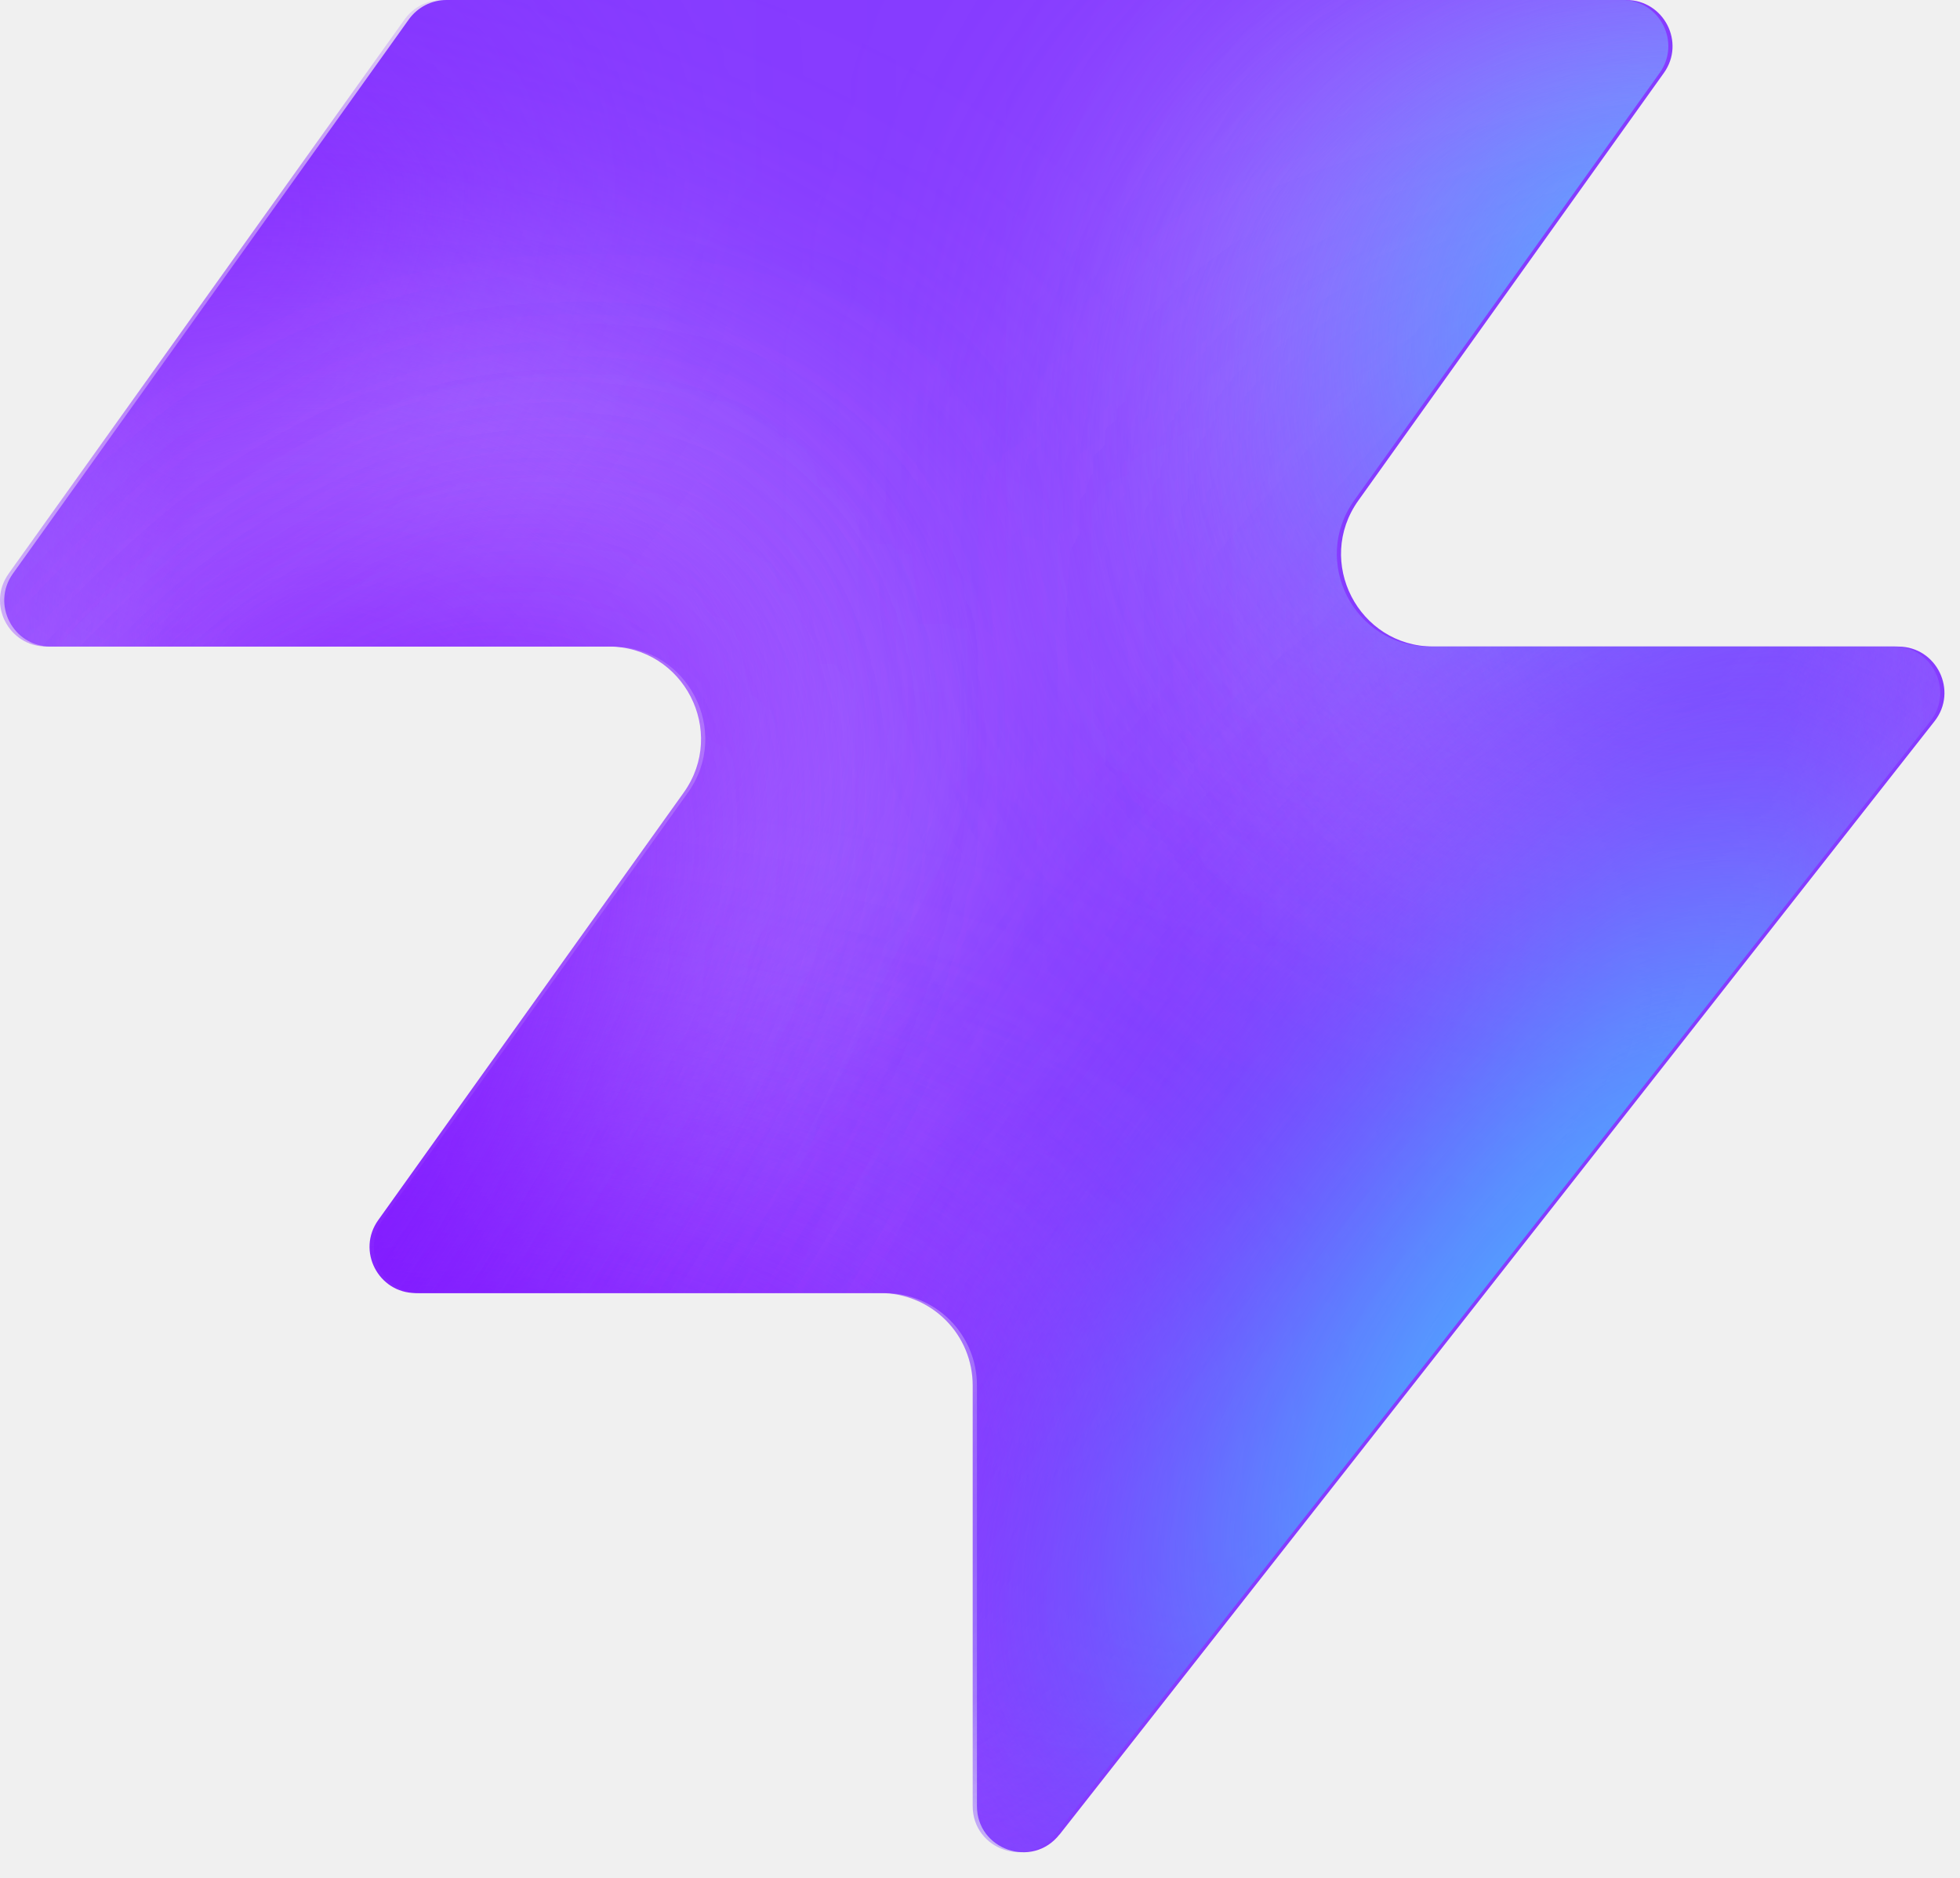
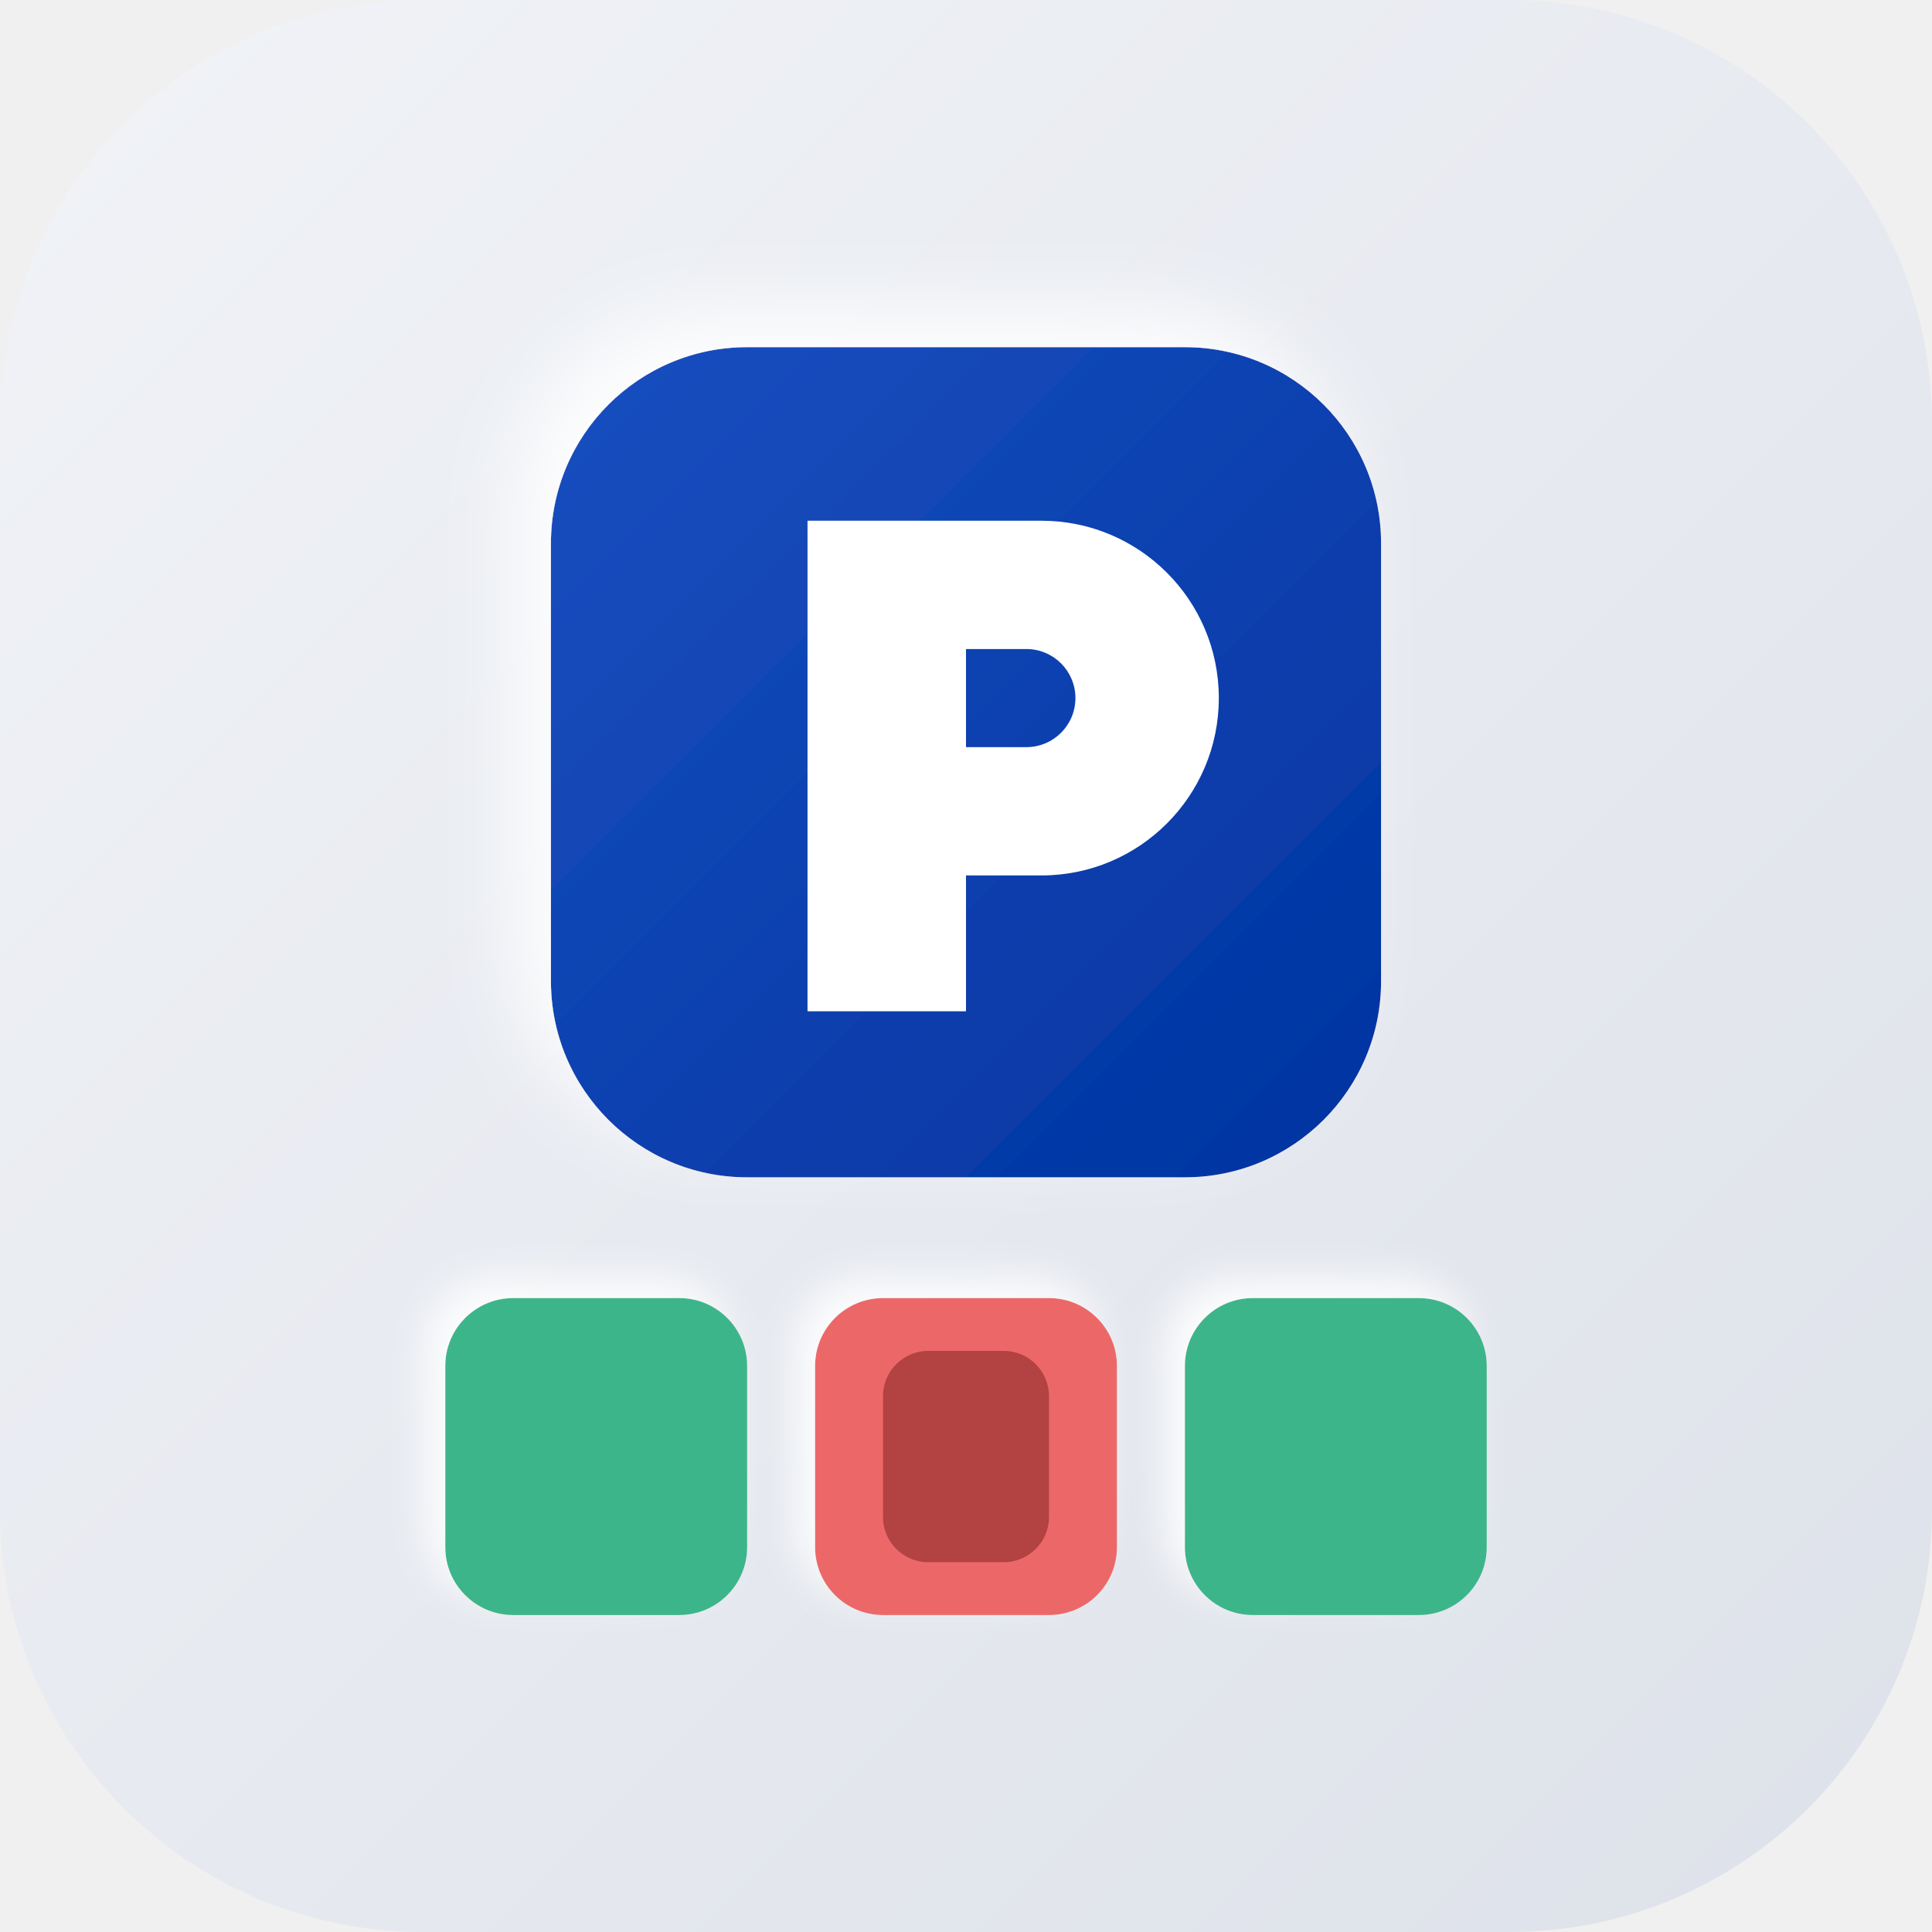
- <svg xmlns="http://www.w3.org/2000/svg" width="48" height="46" fill="none" viewBox="0 0 48 46">
-   <path fill="#863bff" d="M25.946 44.938c-.664.845-2.021.375-2.021-.698V33.937a2.26 2.26 0 0 0-2.262-2.262H10.287c-.92 0-1.456-1.04-.92-1.788l7.48-10.471c1.07-1.497 0-3.578-1.842-3.578H1.237c-.92 0-1.456-1.04-.92-1.788L10.013.474c.214-.297.556-.474.92-.474h28.894c.92 0 1.456 1.04.92 1.788l-7.48 10.471c-1.07 1.498 0 3.579 1.842 3.579h11.377c.943 0 1.473 1.088.89 1.83L25.947 44.94z" style="fill:#863bff;fill:color(display-p3 .525 .23 1);fill-opacity:1" />
-   <mask id="a" width="48" height="46" x="0" y="0" maskUnits="userSpaceOnUse" style="mask-type:alpha">
-     <path fill="#000" d="M25.842 44.938c-.664.844-2.021.375-2.021-.698V33.937a2.26 2.26 0 0 0-2.262-2.262H10.183c-.92 0-1.456-1.04-.92-1.788l7.48-10.471c1.07-1.498 0-3.579-1.842-3.579H1.133c-.92 0-1.456-1.04-.92-1.787L9.91.473c.214-.297.556-.474.92-.474h28.894c.92 0 1.456 1.04.92 1.788l-7.48 10.471c-1.07 1.498 0 3.578 1.842 3.578h11.377c.943 0 1.473 1.088.89 1.832L25.843 44.94z" style="fill:#000;fill-opacity:1" />
-   </mask>
-   <g mask="url(#a)">
-     <g filter="url(#b)">
-       <ellipse cx="5.508" cy="14.704" fill="#ede6ff" rx="5.508" ry="14.704" style="fill:#ede6ff;fill:color(display-p3 .927 .903 1);fill-opacity:1" transform="matrix(.00324 1 1 -.00324 -4.47 31.516)" />
-     </g>
-     <g filter="url(#c)">
-       <ellipse cx="10.399" cy="29.851" fill="#ede6ff" rx="10.399" ry="29.851" style="fill:#ede6ff;fill:color(display-p3 .927 .903 1);fill-opacity:1" transform="matrix(.00324 1 1 -.00324 -39.328 7.883)" />
-     </g>
-     <g filter="url(#d)">
-       <ellipse cx="5.508" cy="30.487" fill="#7e14ff" rx="5.508" ry="30.487" style="fill:#7e14ff;fill:color(display-p3 .492 .077 1);fill-opacity:1" transform="rotate(89.814 -25.913 -14.639)scale(1 -1)" />
-     </g>
-     <g filter="url(#e)">
-       <ellipse cx="5.508" cy="30.599" fill="#7e14ff" rx="5.508" ry="30.599" style="fill:#7e14ff;fill:color(display-p3 .492 .077 1);fill-opacity:1" transform="rotate(89.814 -32.644 -3.334)scale(1 -1)" />
-     </g>
-     <g filter="url(#f)">
-       <ellipse cx="5.508" cy="30.599" fill="#7e14ff" rx="5.508" ry="30.599" style="fill:#7e14ff;fill:color(display-p3 .492 .077 1);fill-opacity:1" transform="matrix(.00324 1 1 -.00324 -34.34 30.47)" />
-     </g>
-     <g filter="url(#g)">
-       <ellipse cx="14.072" cy="22.078" fill="#ede6ff" rx="14.072" ry="22.078" style="fill:#ede6ff;fill:color(display-p3 .927 .903 1);fill-opacity:1" transform="rotate(93.35 24.506 48.493)scale(-1 1)" />
-     </g>
-     <g filter="url(#h)">
-       <ellipse cx="3.47" cy="21.501" fill="#7e14ff" rx="3.47" ry="21.501" style="fill:#7e14ff;fill:color(display-p3 .492 .077 1);fill-opacity:1" transform="rotate(89.009 28.708 47.59)scale(-1 1)" />
-     </g>
-     <g filter="url(#i)">
-       <ellipse cx="3.47" cy="21.501" fill="#7e14ff" rx="3.47" ry="21.501" style="fill:#7e14ff;fill:color(display-p3 .492 .077 1);fill-opacity:1" transform="rotate(89.009 28.708 47.59)scale(-1 1)" />
-     </g>
-     <g filter="url(#j)">
-       <ellipse cx=".387" cy="8.972" fill="#7e14ff" rx="4.407" ry="29.108" style="fill:#7e14ff;fill:color(display-p3 .492 .077 1);fill-opacity:1" transform="rotate(39.51 .387 8.972)" />
-     </g>
-     <g filter="url(#k)">
-       <ellipse cx="47.523" cy="-6.092" fill="#7e14ff" rx="4.407" ry="29.108" style="fill:#7e14ff;fill:color(display-p3 .492 .077 1);fill-opacity:1" transform="rotate(37.892 47.523 -6.092)" />
-     </g>
-     <g filter="url(#l)">
-       <ellipse cx="41.412" cy="6.333" fill="#47bfff" rx="5.971" ry="9.665" style="fill:#47bfff;fill:color(display-p3 .28 .748 1);fill-opacity:1" transform="rotate(37.892 41.412 6.333)" />
-     </g>
-     <g filter="url(#m)">
-       <ellipse cx="-1.879" cy="38.332" fill="#7e14ff" rx="4.407" ry="29.108" style="fill:#7e14ff;fill:color(display-p3 .492 .077 1);fill-opacity:1" transform="rotate(37.892 -1.88 38.332)" />
-     </g>
-     <g filter="url(#n)">
-       <ellipse cx="-1.879" cy="38.332" fill="#7e14ff" rx="4.407" ry="29.108" style="fill:#7e14ff;fill:color(display-p3 .492 .077 1);fill-opacity:1" transform="rotate(37.892 -1.88 38.332)" />
-     </g>
-     <g filter="url(#o)">
-       <ellipse cx="35.651" cy="29.907" fill="#7e14ff" rx="4.407" ry="29.108" style="fill:#7e14ff;fill:color(display-p3 .492 .077 1);fill-opacity:1" transform="rotate(37.892 35.651 29.907)" />
-     </g>
-     <g filter="url(#p)">
-       <ellipse cx="38.418" cy="32.4" fill="#47bfff" rx="5.971" ry="15.297" style="fill:#47bfff;fill:color(display-p3 .28 .748 1);fill-opacity:1" transform="rotate(37.892 38.418 32.4)" />
-     </g>
-   </g>
+ <svg xmlns="http://www.w3.org/2000/svg" width="512" height="512" viewBox="0 0 512 512">
  <defs>
-     <filter id="b" width="60.045" height="41.654" x="-19.77" y="16.149" color-interpolation-filters="sRGB" filterUnits="userSpaceOnUse">
-       <feFlood flood-opacity="0" result="BackgroundImageFix" />
-       <feBlend in="SourceGraphic" in2="BackgroundImageFix" result="shape" />
-       <feGaussianBlur result="effect1_foregroundBlur_2002_17158" stdDeviation="7.659" />
+     <linearGradient id="bg" x1="0" y1="0" x2="1" y2="1">
+       <stop offset="0" stop-color="#f1f3f7" />
+       <stop offset="1" stop-color="#dde1e9" />
+     </linearGradient>
+     <linearGradient id="blue" x1="0" y1="0" x2="1" y2="1">
+       <stop offset="0" stop-color="#1a4fc0" />
+       <stop offset="1" stop-color="#0033a0" />
+     </linearGradient>
+     <filter id="raise" x="-30%" y="-30%" width="160%" height="160%">
+       <feDropShadow dx="12" dy="12" stdDeviation="12" flood-color="#9aa2b4" flood-opacity="0.75" />
+       <feDropShadow dx="-10" dy="-10" stdDeviation="10" flood-color="#ffffff" flood-opacity="0.9" />
    </filter>
-     <filter id="c" width="90.34" height="51.437" x="-54.613" y="-7.533" color-interpolation-filters="sRGB" filterUnits="userSpaceOnUse">
-       <feFlood flood-opacity="0" result="BackgroundImageFix" />
-       <feBlend in="SourceGraphic" in2="BackgroundImageFix" result="shape" />
-       <feGaussianBlur result="effect1_foregroundBlur_2002_17158" stdDeviation="7.659" />
-     </filter>
-     <filter id="d" width="79.355" height="29.4" x="-49.64" y="2.03" color-interpolation-filters="sRGB" filterUnits="userSpaceOnUse">
-       <feFlood flood-opacity="0" result="BackgroundImageFix" />
-       <feBlend in="SourceGraphic" in2="BackgroundImageFix" result="shape" />
-       <feGaussianBlur result="effect1_foregroundBlur_2002_17158" stdDeviation="4.596" />
-     </filter>
-     <filter id="e" width="79.579" height="29.4" x="-45.045" y="20.029" color-interpolation-filters="sRGB" filterUnits="userSpaceOnUse">
-       <feFlood flood-opacity="0" result="BackgroundImageFix" />
-       <feBlend in="SourceGraphic" in2="BackgroundImageFix" result="shape" />
-       <feGaussianBlur result="effect1_foregroundBlur_2002_17158" stdDeviation="4.596" />
-     </filter>
-     <filter id="f" width="79.579" height="29.4" x="-43.513" y="21.178" color-interpolation-filters="sRGB" filterUnits="userSpaceOnUse">
-       <feFlood flood-opacity="0" result="BackgroundImageFix" />
-       <feBlend in="SourceGraphic" in2="BackgroundImageFix" result="shape" />
-       <feGaussianBlur result="effect1_foregroundBlur_2002_17158" stdDeviation="4.596" />
-     </filter>
-     <filter id="g" width="74.749" height="58.852" x="15.756" y="-17.901" color-interpolation-filters="sRGB" filterUnits="userSpaceOnUse">
-       <feFlood flood-opacity="0" result="BackgroundImageFix" />
-       <feBlend in="SourceGraphic" in2="BackgroundImageFix" result="shape" />
-       <feGaussianBlur result="effect1_foregroundBlur_2002_17158" stdDeviation="7.659" />
-     </filter>
-     <filter id="h" width="61.377" height="25.362" x="23.548" y="2.284" color-interpolation-filters="sRGB" filterUnits="userSpaceOnUse">
-       <feFlood flood-opacity="0" result="BackgroundImageFix" />
-       <feBlend in="SourceGraphic" in2="BackgroundImageFix" result="shape" />
-       <feGaussianBlur result="effect1_foregroundBlur_2002_17158" stdDeviation="4.596" />
-     </filter>
-     <filter id="i" width="61.377" height="25.362" x="23.548" y="2.284" color-interpolation-filters="sRGB" filterUnits="userSpaceOnUse">
-       <feFlood flood-opacity="0" result="BackgroundImageFix" />
-       <feBlend in="SourceGraphic" in2="BackgroundImageFix" result="shape" />
-       <feGaussianBlur result="effect1_foregroundBlur_2002_17158" stdDeviation="4.596" />
-     </filter>
-     <filter id="j" width="56.045" height="63.649" x="-27.636" y="-22.853" color-interpolation-filters="sRGB" filterUnits="userSpaceOnUse">
-       <feFlood flood-opacity="0" result="BackgroundImageFix" />
-       <feBlend in="SourceGraphic" in2="BackgroundImageFix" result="shape" />
-       <feGaussianBlur result="effect1_foregroundBlur_2002_17158" stdDeviation="4.596" />
-     </filter>
-     <filter id="k" width="54.814" height="64.646" x="20.116" y="-38.415" color-interpolation-filters="sRGB" filterUnits="userSpaceOnUse">
-       <feFlood flood-opacity="0" result="BackgroundImageFix" />
-       <feBlend in="SourceGraphic" in2="BackgroundImageFix" result="shape" />
-       <feGaussianBlur result="effect1_foregroundBlur_2002_17158" stdDeviation="4.596" />
-     </filter>
-     <filter id="l" width="33.541" height="35.313" x="24.641" y="-11.323" color-interpolation-filters="sRGB" filterUnits="userSpaceOnUse">
-       <feFlood flood-opacity="0" result="BackgroundImageFix" />
-       <feBlend in="SourceGraphic" in2="BackgroundImageFix" result="shape" />
-       <feGaussianBlur result="effect1_foregroundBlur_2002_17158" stdDeviation="4.596" />
-     </filter>
-     <filter id="m" width="54.814" height="64.646" x="-29.286" y="6.009" color-interpolation-filters="sRGB" filterUnits="userSpaceOnUse">
-       <feFlood flood-opacity="0" result="BackgroundImageFix" />
-       <feBlend in="SourceGraphic" in2="BackgroundImageFix" result="shape" />
-       <feGaussianBlur result="effect1_foregroundBlur_2002_17158" stdDeviation="4.596" />
-     </filter>
-     <filter id="n" width="54.814" height="64.646" x="-29.286" y="6.009" color-interpolation-filters="sRGB" filterUnits="userSpaceOnUse">
-       <feFlood flood-opacity="0" result="BackgroundImageFix" />
-       <feBlend in="SourceGraphic" in2="BackgroundImageFix" result="shape" />
-       <feGaussianBlur result="effect1_foregroundBlur_2002_17158" stdDeviation="4.596" />
-     </filter>
-     <filter id="o" width="54.814" height="64.646" x="8.244" y="-2.416" color-interpolation-filters="sRGB" filterUnits="userSpaceOnUse">
-       <feFlood flood-opacity="0" result="BackgroundImageFix" />
-       <feBlend in="SourceGraphic" in2="BackgroundImageFix" result="shape" />
-       <feGaussianBlur result="effect1_foregroundBlur_2002_17158" stdDeviation="4.596" />
-     </filter>
-     <filter id="p" width="39.409" height="43.623" x="18.713" y="10.588" color-interpolation-filters="sRGB" filterUnits="userSpaceOnUse">
-       <feFlood flood-opacity="0" result="BackgroundImageFix" />
-       <feBlend in="SourceGraphic" in2="BackgroundImageFix" result="shape" />
-       <feGaussianBlur result="effect1_foregroundBlur_2002_17158" stdDeviation="4.596" />
+     <filter id="raiseSm" x="-30%" y="-30%" width="160%" height="160%">
+       <feDropShadow dx="6" dy="6" stdDeviation="6" flood-color="#9aa2b4" flood-opacity="0.7" />
+       <feDropShadow dx="-5" dy="-5" stdDeviation="5" flood-color="#ffffff" flood-opacity="0.9" />
    </filter>
  </defs>
+   <rect width="512" height="512" rx="112" fill="url(#bg)" />
+   <g transform="translate(256 256) scale(1.0) translate(-256 -256)">
+     <g filter="url(#raise)">
+       <rect x="146" y="92" width="220" height="220" rx="52" fill="url(#blue)" />
+     </g>
+     <path fill="#ffffff" fill-rule="evenodd" d="M214 138 H276 A47 47 0 0 1 276 232 H256 V268 H214 Z M256 172 H272 A13 13 0 0 1 272 198 H256 Z" />
+     <g filter="url(#raiseSm)">
+       <rect x="118" y="344" width="80" height="84" rx="18" fill="#3db58a" />
+       <rect x="216" y="344" width="80" height="84" rx="18" fill="#ec6767" />
+       <rect x="314" y="344" width="80" height="84" rx="18" fill="#3db58a" />
+     </g>
+     <rect x="234" y="358" width="44" height="56" rx="12" fill="rgba(110,20,20,0.45)" />
+   </g>
</svg>
